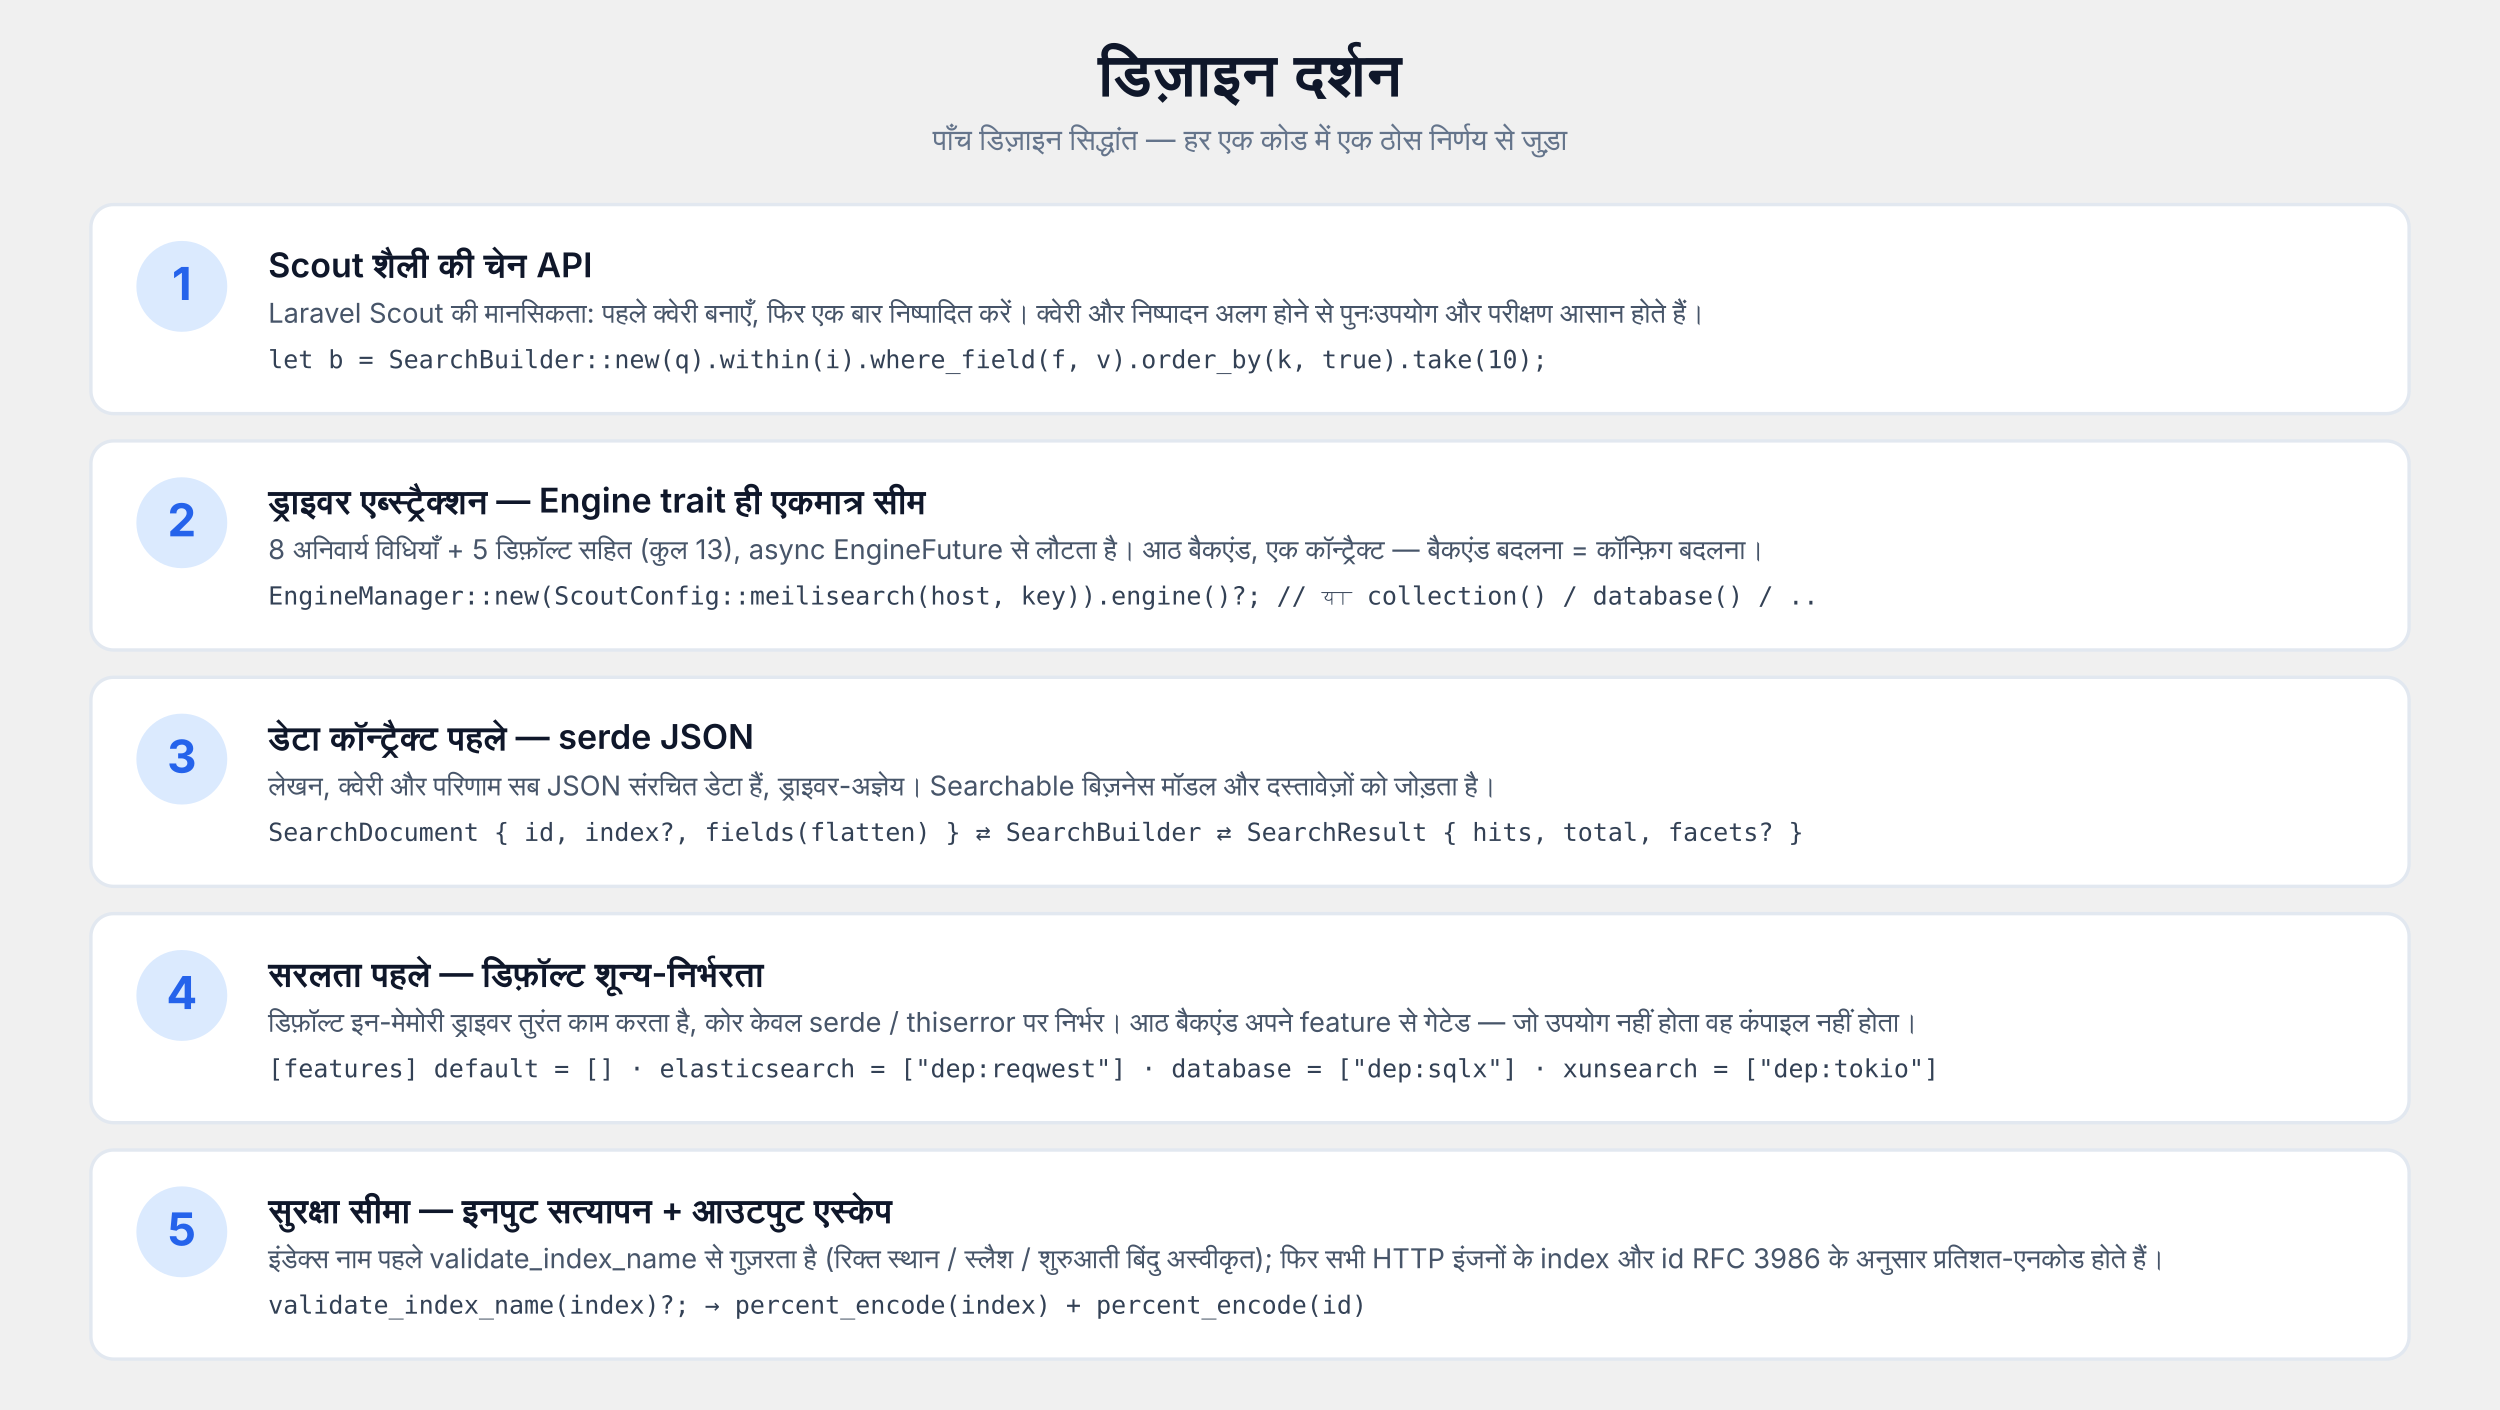
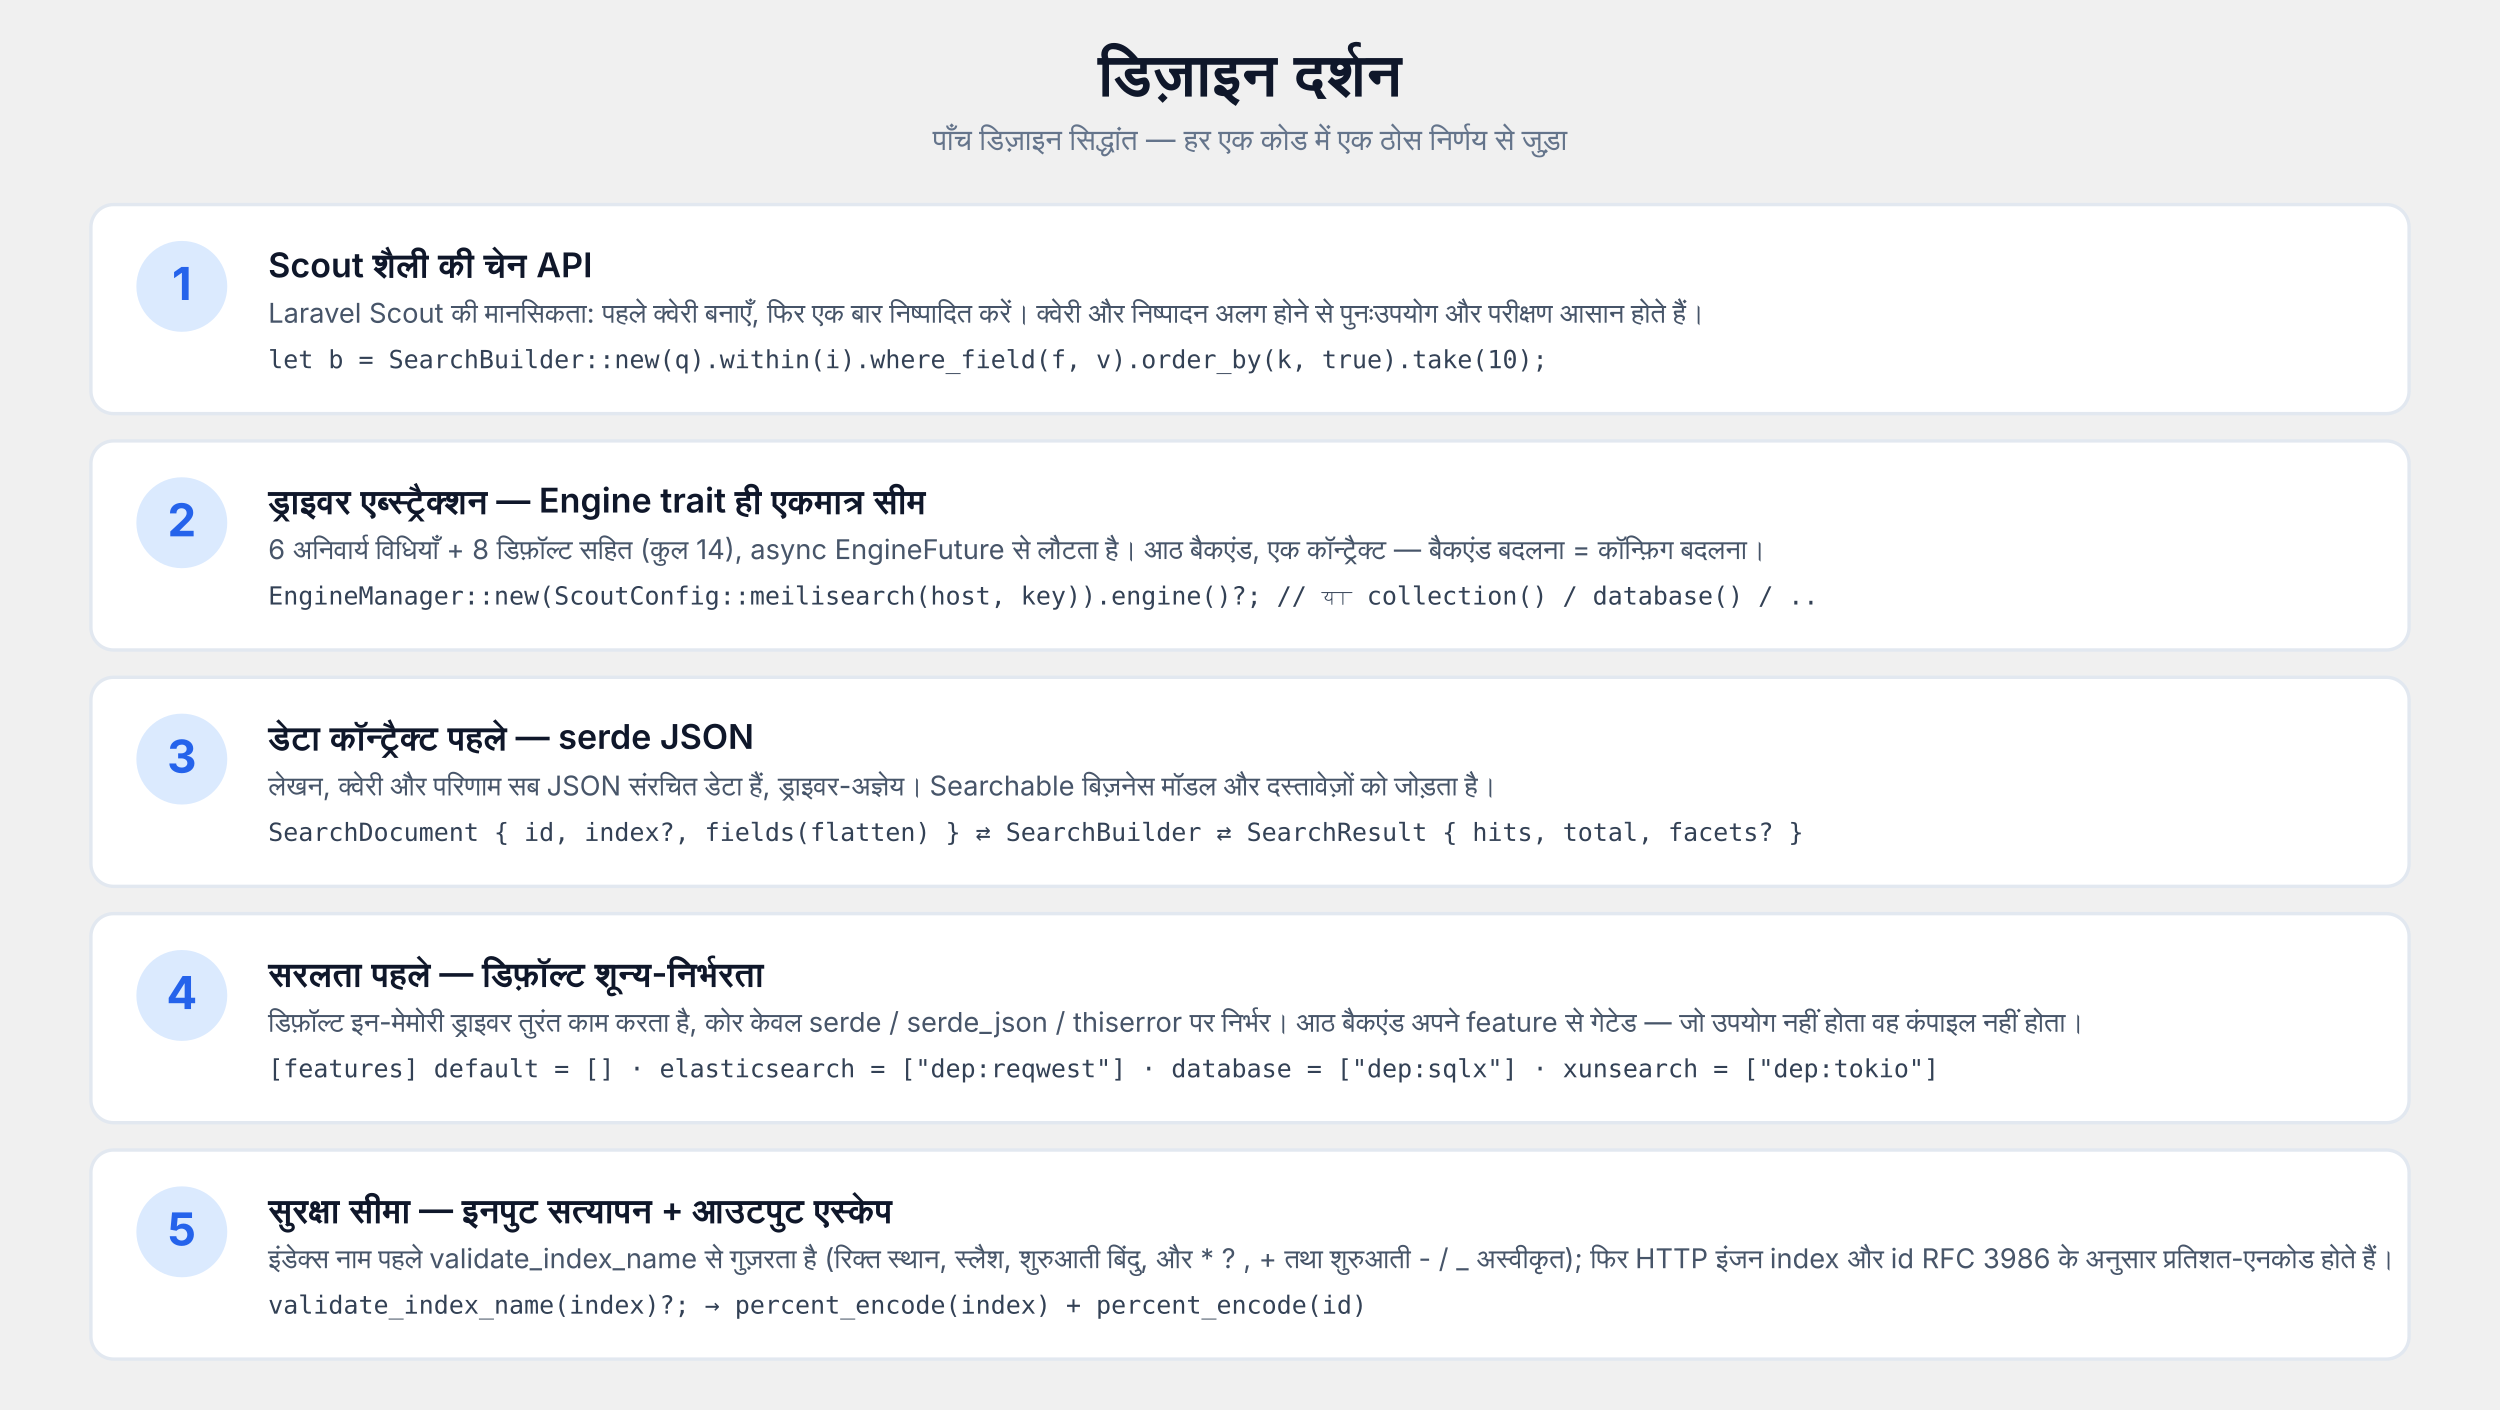
<svg xmlns="http://www.w3.org/2000/svg" viewBox="0 0 1100 620" font-family="system-ui, -apple-system, 'Segoe UI', sans-serif">
  <defs>
    <style>
      .title { font-size: 26px; font-weight: 700; fill: #0f172a; }
      .sub   { font-size: 13px; fill: #64748b; }
      .card  { fill: #ffffff; stroke: #e2e8f0; stroke-width: 1.5; rx: 10; }
      .num   { font-size: 20px; font-weight: 700; fill: #2563eb; }
      .name  { font-size: 15px; font-weight: 600; fill: #0f172a; }
      .desc  { font-size: 12px; fill: #475569; }
      .code  { font-size: 11px; fill: #334155; font-family: ui-monospace, SFMono-Regular, Menlo, monospace; }
      .rule  { fill: #dbeafe; }
    </style>
  </defs>
  <text x="550" y="42" text-anchor="middle" class="title">डिज़ाइन दर्शन</text>
  <text x="550" y="66" text-anchor="middle" class="sub">पाँच डिज़ाइन सिद्धांत — हर एक कोड में एक ठोस निर्णय से जुड़ा</text>
  <rect x="40" y="90" width="1020" height="92" class="card" />
  <rect x="60" y="106" width="40" height="40" rx="20" class="rule" />
  <text x="80" y="132" text-anchor="middle" class="num">1</text>
  <text x="118" y="122" class="name">Scout शैली की चेन API</text>
  <text x="118" y="142" class="desc">Laravel Scout की मानसिकता: पहले क्वेरी बनाएँ, फिर एक बार निष्पादित करें। क्वेरी और निष्पादन अलग होने से पुनःउपयोग और परीक्षण आसान होते हैं।</text>
  <text x="118" y="162" class="code">let b = SearchBuilder::new(q).within(i).where_field(f, v).order_by(k, true).take(10);</text>
  <rect x="40" y="194" width="1020" height="92" class="card" />
  <rect x="60" y="210" width="40" height="40" rx="20" class="rule" />
  <text x="80" y="236" text-anchor="middle" class="num">2</text>
  <text x="118" y="226" class="name">ड्राइवर एब्स्ट्रैक्शन — Engine trait ही एकमात्र सीम</text>
-   <text x="118" y="246" class="desc">8 अनिवार्य विधियाँ + 5 डिफ़ॉल्ट सहित (कुल 13), async EngineFuture से लौटता है। आठ बैकएंड, एक कॉन्ट्रैक्ट — बैकएंड बदलना = कॉन्फ़िग बदलना।</text>
+   <text x="118" y="246" class="desc">6 अनिवार्य विधियाँ + 8 डिफ़ॉल्ट सहित (कुल 14), async EngineFuture से लौटता है। आठ बैकएंड, एक कॉन्ट्रैक्ट — बैकएंड बदलना = कॉन्फ़िग बदलना।</text>
  <text x="118" y="266" class="code">EngineManager::new(ScoutConfig::meilisearch(host, key)).engine()?;  // या collection() / database() / ..</text>
  <rect x="40" y="298" width="1020" height="92" class="card" />
  <rect x="60" y="314" width="40" height="40" rx="20" class="rule" />
  <text x="80" y="340" text-anchor="middle" class="num">3</text>
  <text x="118" y="330" class="name">डेटा कॉन्ट्रैक्ट पहले — serde JSON</text>
  <text x="118" y="350" class="desc">लेखन, क्वेरी और परिणाम सब JSON संरचित डेटा हैं, ड्राइवर-अज्ञेय। Searchable बिज़नेस मॉडल और दस्तावेज़ों को जोड़ता है।</text>
  <text x="118" y="370" class="code">SearchDocument { id, index?, fields(flatten) } ⇄ SearchBuilder ⇄ SearchResult { hits, total, facets? }</text>
  <rect x="40" y="402" width="1020" height="92" class="card" />
  <rect x="60" y="418" width="40" height="40" rx="20" class="rule" />
  <text x="80" y="444" text-anchor="middle" class="num">4</text>
  <text x="118" y="434" class="name">सरलता पहले — डिफ़ॉल्ट शून्य-निर्भरता</text>
-   <text x="118" y="454" class="desc">डिफ़ॉल्ट इन-मेमोरी ड्राइवर तुरंत काम करता है, कोर केवल serde / thiserror पर निर्भर। आठ बैकएंड अपने feature से गेटेड — जो उपयोग नहीं होता वह कंपाइल नहीं होता।</text>
+   <text x="118" y="454" class="desc">डिफ़ॉल्ट इन-मेमोरी ड्राइवर तुरंत काम करता है, कोर केवल serde / serde_json / thiserror पर निर्भर। आठ बैकएंड अपने feature से गेटेड — जो उपयोग नहीं होता वह कंपाइल नहीं होता।</text>
  <text x="118" y="474" class="code">[features] default = [] · elasticsearch = ["dep:reqwest"] · database = ["dep:sqlx"] · xunsearch = ["dep:tokio"]</text>
  <rect x="40" y="506" width="1020" height="92" class="card" />
  <rect x="60" y="522" width="40" height="40" rx="20" class="rule" />
  <text x="80" y="548" text-anchor="middle" class="num">5</text>
  <text x="118" y="538" class="name">सुरक्षा सीमा — इनपुट सत्यापन + आउटपुट एस्केप</text>
-   <text x="118" y="558" class="desc">इंडेक्स नाम पहले validate_index_name से गुज़रता है (रिक्त स्थान / स्लैश / शुरुआती बिंदु अस्वीकृत); फिर सभी HTTP इंजनों के index और id RFC 3986 के अनुसार प्रतिशत-एनकोड होते हैं।</text>
+   <text x="118" y="558" class="desc">इंडेक्स नाम पहले validate_index_name से गुज़रता है (रिक्त स्थान, स्लैश, शुरुआती बिंदु, और * ? , + तथा शुरुआती - / _ अस्वीकृत); फिर HTTP इंजन index और id RFC 3986 के अनुसार प्रतिशत-एनकोड होते हैं।</text>
  <text x="118" y="578" class="code">validate_index_name(index)?;  →  percent_encode(index) + percent_encode(id)</text>
</svg>
